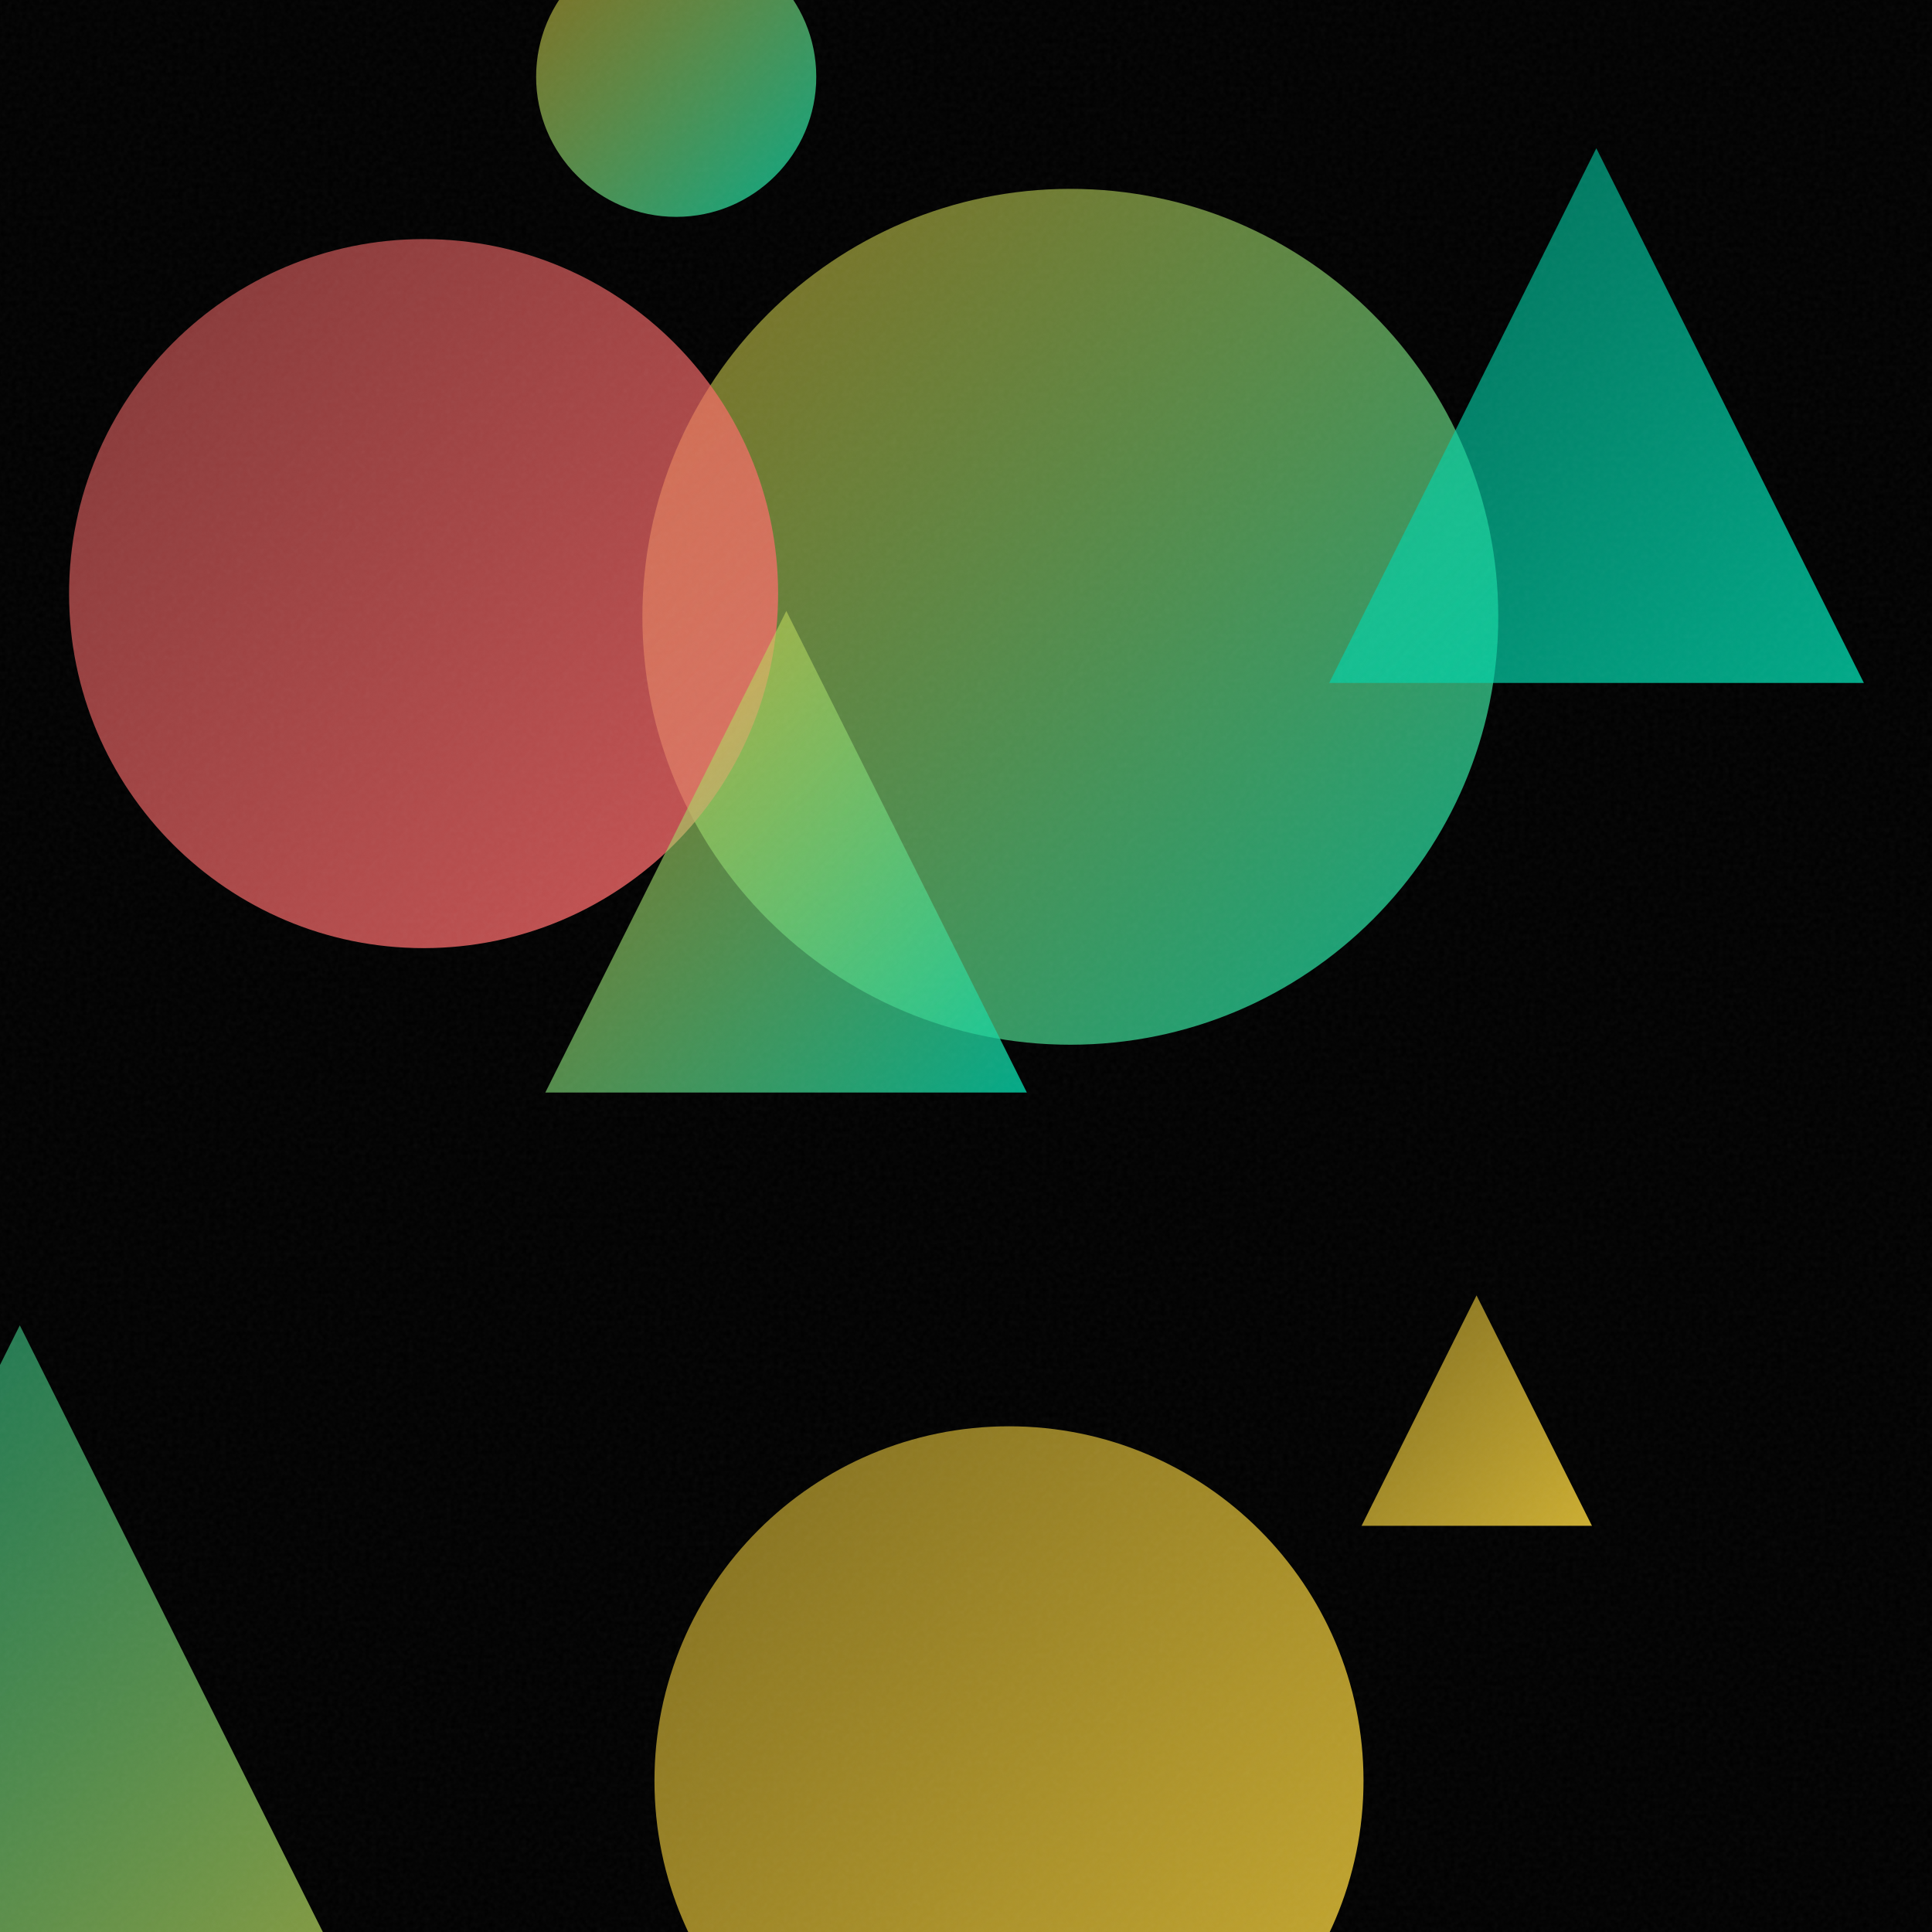
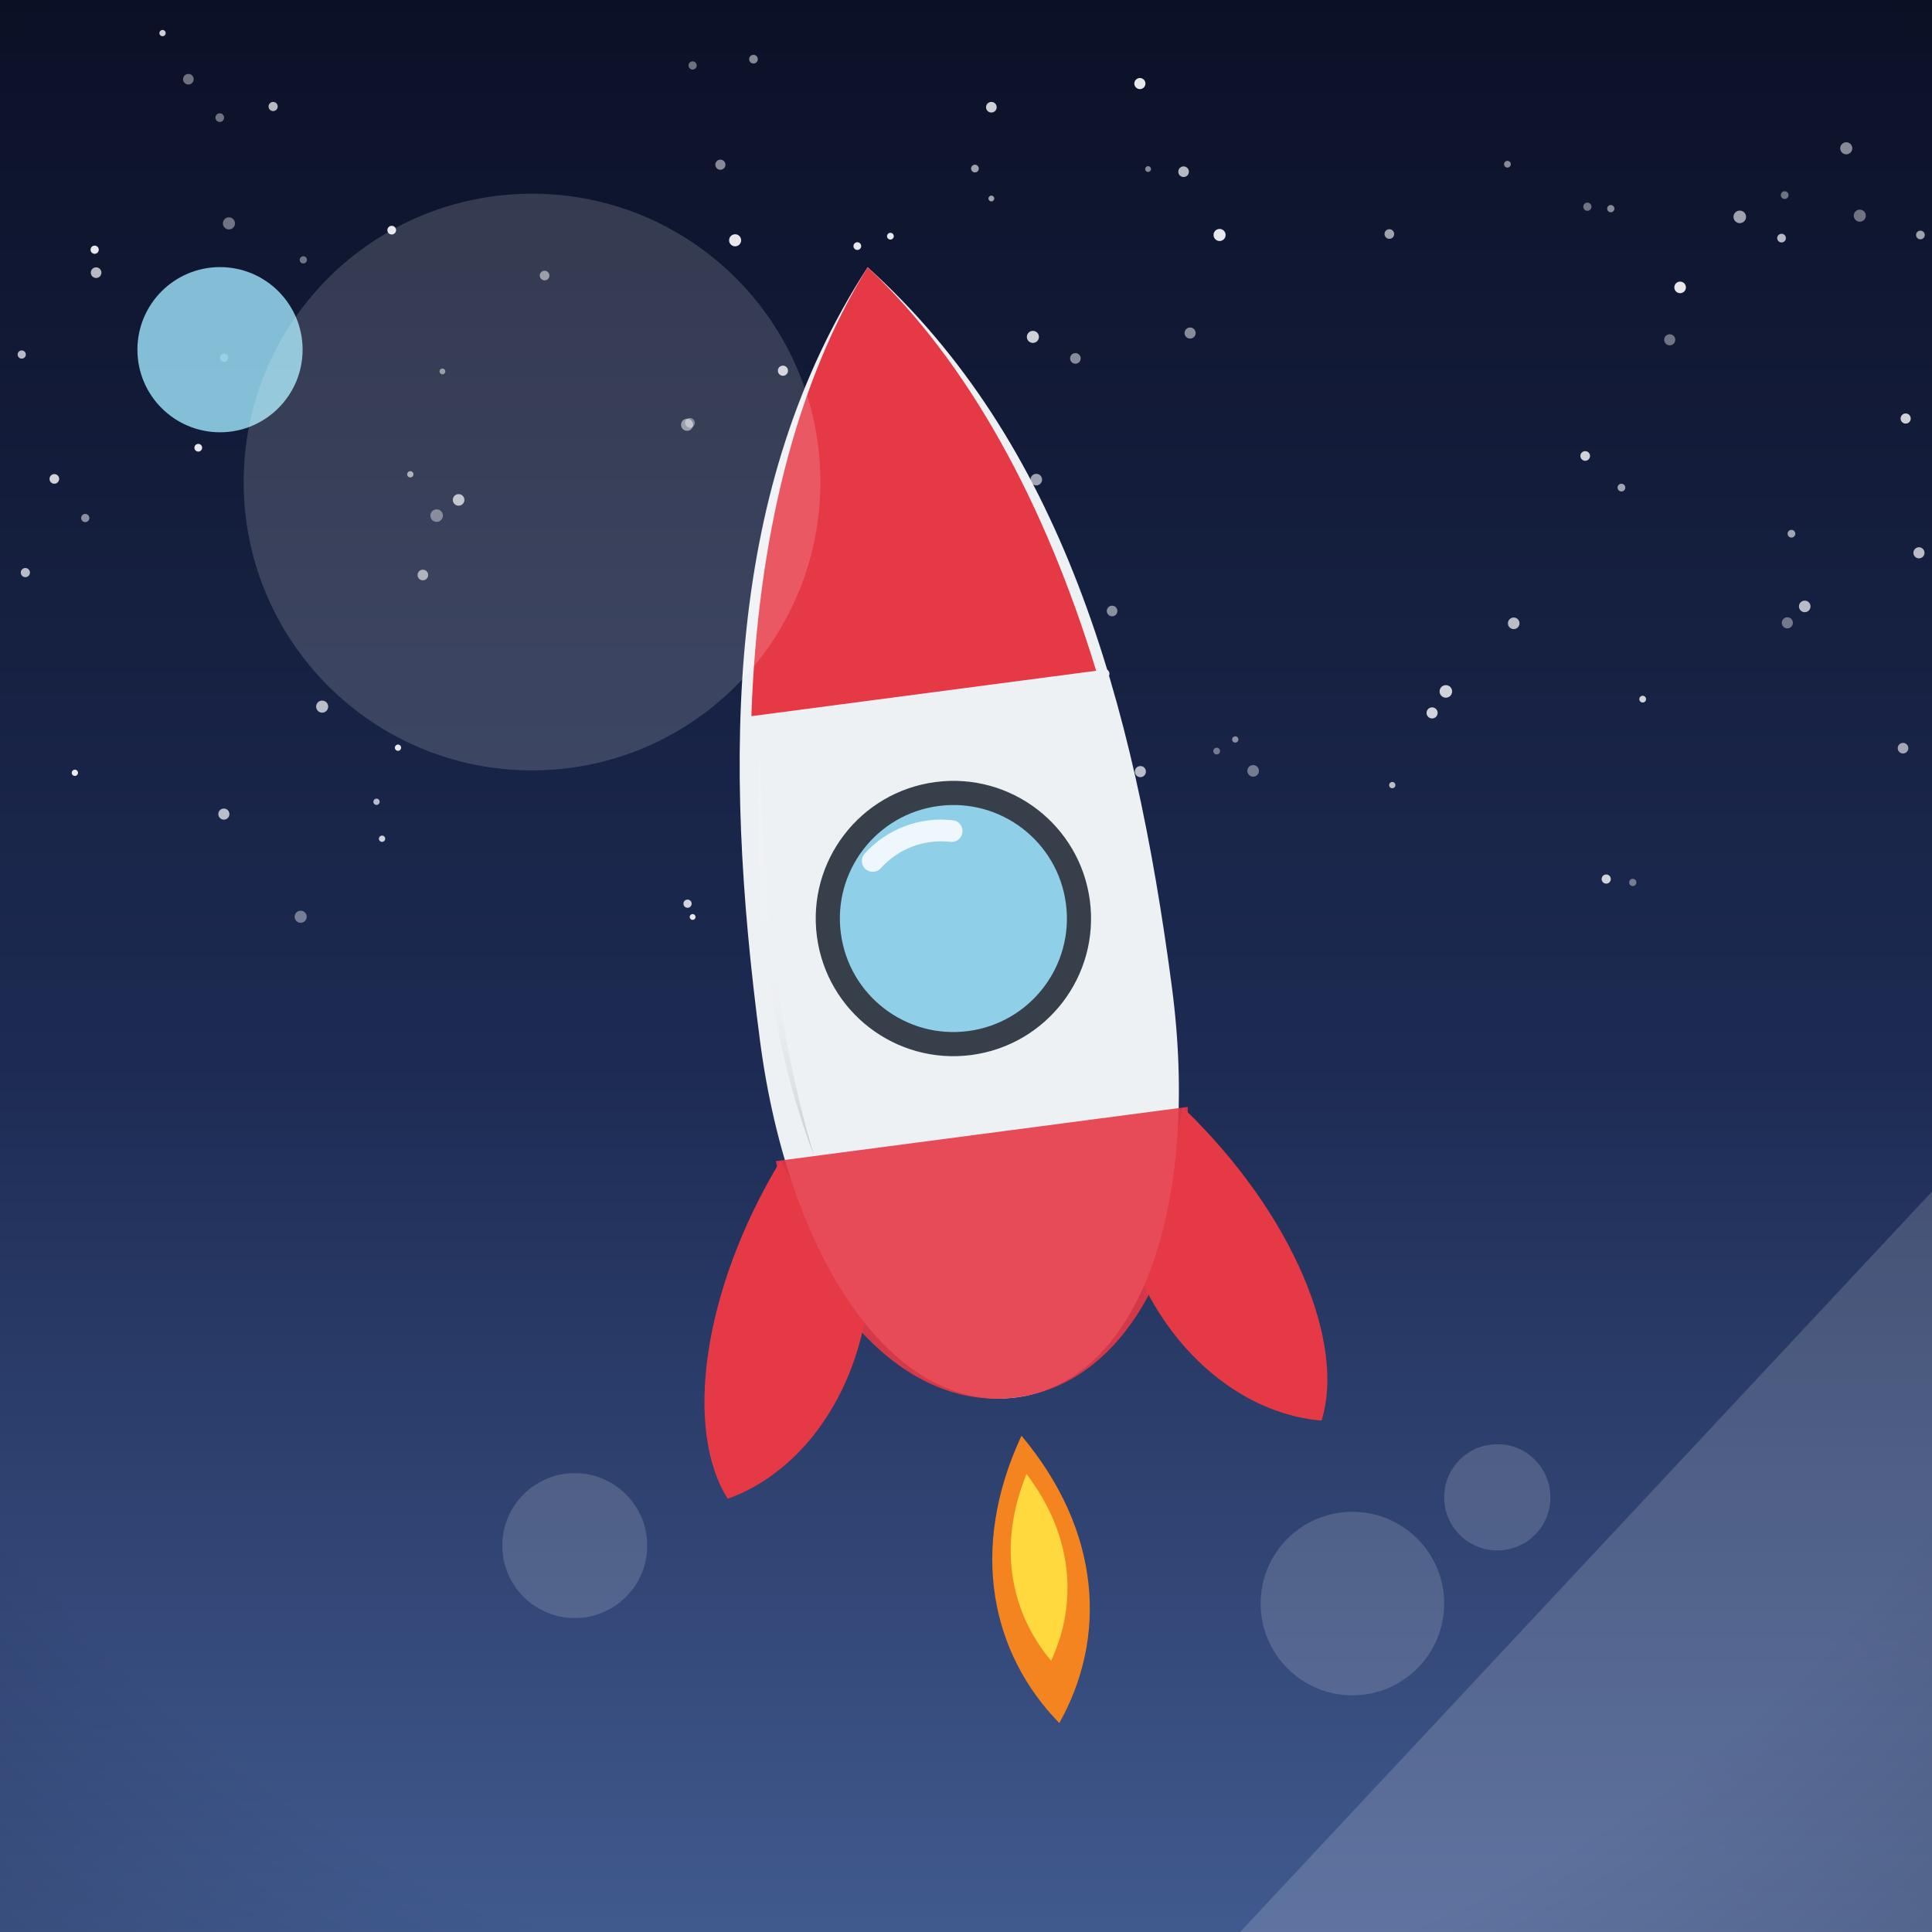
- <svg xmlns="http://www.w3.org/2000/svg" viewBox="0 0 400 400">
+ <svg xmlns="http://www.w3.org/2000/svg" viewBox="0 0 800 800">
  <defs>
-     <linearGradient id="g0" x1="133.0" y1="39.1" x2="310.2" y2="216.4" gradientUnits="userSpaceOnUse">
-       <stop offset="0" stop-color="#FFD93D" stop-opacity="0.5" />
-       <stop offset="1" stop-color="#00D4AA" stop-opacity="0.8" />
+     <linearGradient id="sky" x1="0" y1="0" x2="0" y2="1">
+       <stop offset="0" stop-color="#0b1026" />
+       <stop offset="0.55" stop-color="#1d2b53" />
+       <stop offset="1" stop-color="#415a8f" />
    </linearGradient>
-     <linearGradient id="g1" x1="14.4" y1="49.5" x2="161.1" y2="196.3" gradientUnits="userSpaceOnUse">
-       <stop offset="0" stop-color="#FF6B6B" stop-opacity="0.5" />
-       <stop offset="1" stop-color="#FF6B6B" stop-opacity="0.8" />
+     <radialGradient id="sunG" cx="0.38" cy="0.35" r="0.9">
+       <stop offset="0" stop-color="#fff3b0" />
+       <stop offset="1" stop-color="#ffb703" />
+     </radialGradient>
+     <linearGradient id="ground" x1="0" y1="0" x2="0" y2="1">
+       <stop offset="0" stop-color="#69b06f" />
+       <stop offset="1" stop-color="#3c7a44" />
    </linearGradient>
-     <linearGradient id="g2" x1="281.9" y1="268.2" x2="329.6" y2="315.9" gradientUnits="userSpaceOnUse">
-       <stop offset="0" stop-color="#FFD93D" stop-opacity="0.5" />
-       <stop offset="1" stop-color="#FFD93D" stop-opacity="0.8" />
+     <linearGradient id="sea" x1="0" y1="0" x2="0" y2="1">
+       <stop offset="0" stop-color="#3d9bc4" />
+       <stop offset="1" stop-color="#1668a0" />
    </linearGradient>
-     <linearGradient id="g3" x1="135.5" y1="295.3" x2="282.3" y2="442.1" gradientUnits="userSpaceOnUse">
-       <stop offset="0" stop-color="#FFD93D" stop-opacity="0.5" />
-       <stop offset="1" stop-color="#FFD93D" stop-opacity="0.8" />
+     <linearGradient id="shade" x1="0" y1="0" x2="0" y2="1">
+       <stop offset="0" stop-color="#ffffff" stop-opacity="0.20" />
+       <stop offset="0.5" stop-color="#ffffff" stop-opacity="0" />
+       <stop offset="1" stop-color="#000000" stop-opacity="0.16" />
    </linearGradient>
-     <linearGradient id="g4" x1="275.2" y1="30.7" x2="385.9" y2="141.4" gradientUnits="userSpaceOnUse">
-       <stop offset="0" stop-color="#00D4AA" stop-opacity="0.5" />
-       <stop offset="1" stop-color="#00D4AA" stop-opacity="0.8" />
-     </linearGradient>
-     <linearGradient id="g5" x1="-99.0" y1="274.4" x2="107.1" y2="480.6" gradientUnits="userSpaceOnUse">
-       <stop offset="0" stop-color="#00D4AA" stop-opacity="0.5" />
-       <stop offset="1" stop-color="#FFD93D" stop-opacity="0.8" />
-     </linearGradient>
-     <linearGradient id="g6" x1="112.9" y1="126.5" x2="212.6" y2="226.2" gradientUnits="userSpaceOnUse">
-       <stop offset="0" stop-color="#FFD93D" stop-opacity="0.5" />
-       <stop offset="1" stop-color="#00D4AA" stop-opacity="0.8" />
-     </linearGradient>
-     <linearGradient id="g7" x1="111.0" y1="-13.1" x2="169.1" y2="44.9" gradientUnits="userSpaceOnUse">
-       <stop offset="0" stop-color="#FFD93D" stop-opacity="0.5" />
-       <stop offset="1" stop-color="#00D4AA" stop-opacity="0.8" />
-     </linearGradient>
-     <filter id="n">
-       <feTurbulence type="fractalNoise" baseFrequency="0.9" numOctaves="2" stitchTiles="stitch" />
-       <feColorMatrix type="saturate" values="0" />
-     </filter>
+     <radialGradient id="vig" cx="0.5" cy="0.42" r="0.85">
+       <stop offset="0.72" stop-color="#000000" stop-opacity="0" />
+       <stop offset="1" stop-color="#000000" stop-opacity="0.20" />
+     </radialGradient>
  </defs>
-   <rect width="400" height="400" fill="#000000" />
-   <circle cx="221.6" cy="127.7" r="88.6" fill="url(#g0)" />
-   <circle cx="87.7" cy="122.9" r="73.4" fill="url(#g1)" />
-   <path d="M 305.7 268.2 L 329.6 315.9 L 281.9 315.9 Z" fill="url(#g2)" />
-   <circle cx="208.9" cy="368.7" r="73.4" fill="url(#g3)" />
-   <path d="M 330.5 30.7 L 385.9 141.4 L 275.2 141.4 Z" fill="url(#g4)" />
-   <path d="M 4.1 274.4 L 107.1 480.6 L -99.0 480.6 Z" fill="url(#g5)" />
-   <path d="M 162.8 126.5 L 212.6 226.2 L 112.9 226.2 Z" fill="url(#g6)" />
-   <circle cx="140.0" cy="15.9" r="29.0" fill="url(#g7)" />
-   <rect width="400" height="400" filter="url(#n)" opacity="0.05" />
+   <rect width="800" height="800" fill="url(#sky)" />
+   <circle cx="35.3" cy="214.5" r="1.7" fill="#ffffff" opacity="0.5" />
+   <circle cx="158.2" cy="347.3" r="1.3" fill="#ffffff" opacity="0.8" />
+   <circle cx="39.2" cy="103.4" r="1.7" fill="#ffffff" opacity="0.9" />
+   <circle cx="427.7" cy="139.5" r="2.5" fill="#ffffff" opacity="0.8" />
+   <circle cx="368.7" cy="97.8" r="1.4" fill="#ffffff" opacity="0.9" />
+   <circle cx="676.1" cy="365.4" r="1.5" fill="#ffffff" opacity="0.4" />
+   <circle cx="410.5" cy="44.4" r="2.2" fill="#ffffff" opacity="0.8" />
+   <circle cx="720.4" cy="89.8" r="2.6" fill="#ffffff" opacity="0.6" />
+   <circle cx="175.1" cy="238.1" r="2.2" fill="#ffffff" opacity="0.6" />
+   <circle cx="94.8" cy="92.5" r="2.5" fill="#ffffff" opacity="0.4" />
+   <circle cx="225.5" cy="114.1" r="2" fill="#ffffff" opacity="0.5" />
+   <circle cx="324.2" cy="153.5" r="2.1" fill="#ffffff" opacity="0.8" />
+   <circle cx="286.8" cy="379.7" r="1.2" fill="#ffffff" opacity="0.9" />
+   <circle cx="164.8" cy="309.6" r="1.3" fill="#ffffff" opacity="0.9" />
+   <circle cx="113.1" cy="44.1" r="1.9" fill="#ffffff" opacity="0.7" />
+   <circle cx="370.4" cy="353.5" r="1.8" fill="#ffffff" opacity="0.7" />
+   <circle cx="503.8" cy="311" r="1.4" fill="#ffffff" opacity="0.4" />
+   <circle cx="323.8" cy="292.2" r="1.4" fill="#ffffff" opacity="0.4" />
+   <circle cx="429.1" cy="198.6" r="2.4" fill="#ffffff" opacity="0.6" />
+   <circle cx="39.8" cy="112.9" r="2.2" fill="#ffffff" opacity="0.7" />
+   <circle cx="133.4" cy="292.6" r="2.5" fill="#ffffff" opacity="0.7" />
+   <circle cx="183.2" cy="153.8" r="1.2" fill="#ffffff" opacity="0.5" />
+   <circle cx="340.4" cy="203.7" r="1.8" fill="#ffffff" opacity="0.5" />
+   <circle cx="680.2" cy="289.5" r="1.4" fill="#ffffff" opacity="0.8" />
+   <circle cx="460.5" cy="253" r="2.2" fill="#ffffff" opacity="0.5" />
+   <circle cx="82.1" cy="185.4" r="1.6" fill="#ffffff" opacity="0.9" />
+   <circle cx="511.5" cy="306.2" r="1.3" fill="#ffffff" opacity="0.5" />
+   <circle cx="475.4" cy="70" r="1.2" fill="#ffffff" opacity="0.5" />
+   <circle cx="284.7" cy="374.2" r="1.7" fill="#ffffff" opacity="0.8" />
+   <circle cx="31" cy="320" r="1.3" fill="#ffffff" opacity="0.9" />
+   <circle cx="472" cy="34.6" r="2.3" fill="#ffffff" opacity="0.9" />
+   <circle cx="665.1" cy="364" r="1.9" fill="#ffffff" opacity="0.8" />
+   <circle cx="91" cy="48.7" r="1.8" fill="#ffffff" opacity="0.4" />
+   <circle cx="284.5" cy="175.9" r="2.5" fill="#ffffff" opacity="0.5" />
+   <circle cx="445.3" cy="148.4" r="2.2" fill="#ffffff" opacity="0.5" />
+   <circle cx="472.2" cy="319.5" r="2.3" fill="#ffffff" opacity="0.7" />
+   <circle cx="490.1" cy="71.1" r="2.2" fill="#ffffff" opacity="0.7" />
+   <circle cx="92.7" cy="337.1" r="2.3" fill="#ffffff" opacity="0.7" />
+   <circle cx="298.3" cy="68.2" r="2.1" fill="#ffffff" opacity="0.5" />
+   <circle cx="576.5" cy="325.1" r="1.3" fill="#ffffff" opacity="0.7" />
+   <circle cx="667" cy="86.4" r="1.5" fill="#ffffff" opacity="0.5" />
+   <circle cx="739" cy="80.8" r="1.6" fill="#ffffff" opacity="0.4" />
+   <circle cx="403.7" cy="69.8" r="1.6" fill="#ffffff" opacity="0.6" />
+   <circle cx="286.8" cy="27.1" r="1.7" fill="#ffffff" opacity="0.4" />
+   <circle cx="389.3" cy="167.2" r="1.7" fill="#ffffff" opacity="0.6" />
+   <circle cx="788" cy="309.8" r="2.2" fill="#ffffff" opacity="0.6" />
+   <circle cx="9" cy="146.8" r="1.7" fill="#ffffff" opacity="0.7" />
+   <circle cx="770.1" cy="89.3" r="2.5" fill="#ffffff" opacity="0.4" />
+   <circle cx="92.8" cy="148.1" r="1.7" fill="#ffffff" opacity="0.8" />
+   <circle cx="789.1" cy="173.3" r="2.1" fill="#ffffff" opacity="0.8" />
+   <circle cx="401.8" cy="215.6" r="2.3" fill="#ffffff" opacity="0.5" />
+   <circle cx="626.8" cy="258.1" r="2.4" fill="#ffffff" opacity="0.7" />
+   <circle cx="457.4" cy="279" r="2" fill="#ffffff" opacity="0.9" />
+   <circle cx="575.3" cy="96.9" r="2" fill="#ffffff" opacity="0.6" />
+   <circle cx="423.8" cy="262.2" r="1.3" fill="#ffffff" opacity="0.7" />
+   <circle cx="312" cy="24.5" r="1.8" fill="#ffffff" opacity="0.5" />
+   <circle cx="598.7" cy="286.3" r="2.6" fill="#ffffff" opacity="0.8" />
+   <circle cx="505" cy="97.3" r="2.5" fill="#ffffff" opacity="0.9" />
+   <circle cx="10.5" cy="237.1" r="1.9" fill="#ffffff" opacity="0.7" />
+   <circle cx="285.7" cy="175.1" r="2" fill="#ffffff" opacity="0.4" />
+   <circle cx="794.6" cy="228.9" r="2.3" fill="#ffffff" opacity="0.7" />
+   <circle cx="162.2" cy="95.3" r="1.8" fill="#ffffff" opacity="0.9" />
+   <circle cx="671.4" cy="201.9" r="1.6" fill="#ffffff" opacity="0.6" />
+   <circle cx="624.2" cy="68" r="1.4" fill="#ffffff" opacity="0.5" />
+   <circle cx="169.9" cy="196.4" r="1.3" fill="#ffffff" opacity="0.6" />
+   <circle cx="362.6" cy="142.4" r="1.2" fill="#ffffff" opacity="0.7" />
+   <circle cx="410.5" cy="82.2" r="1.2" fill="#ffffff" opacity="0.6" />
+   <circle cx="657.3" cy="85.6" r="1.7" fill="#ffffff" opacity="0.4" />
+   <circle cx="737.7" cy="98.6" r="1.8" fill="#ffffff" opacity="0.7" />
+   <circle cx="155.9" cy="332" r="1.3" fill="#ffffff" opacity="0.7" />
+   <circle cx="492.8" cy="137.9" r="2.3" fill="#ffffff" opacity="0.5" />
+   <circle cx="125.6" cy="107.6" r="1.5" fill="#ffffff" opacity="0.4" />
+   <circle cx="67.3" cy="13.7" r="1.3" fill="#ffffff" opacity="0.8" />
+   <circle cx="180.8" cy="213.5" r="2.6" fill="#ffffff" opacity="0.4" />
+   <circle cx="355" cy="101.9" r="1.6" fill="#ffffff" opacity="0.9" />
+   <circle cx="747.3" cy="251.1" r="2.4" fill="#ffffff" opacity="0.7" />
+   <circle cx="78" cy="32.8" r="2.2" fill="#ffffff" opacity="0.4" />
+   <circle cx="124.5" cy="379.6" r="2.5" fill="#ffffff" opacity="0.4" />
+   <circle cx="795.2" cy="97.3" r="1.8" fill="#ffffff" opacity="0.6" />
+   <circle cx="695.7" cy="119" r="2.4" fill="#ffffff" opacity="0.9" />
+   <circle cx="304.4" cy="99.5" r="2.5" fill="#ffffff" opacity="0.9" />
+   <circle cx="740.1" cy="257.9" r="2.3" fill="#ffffff" opacity="0.4" />
+   <circle cx="656.4" cy="188.8" r="2" fill="#ffffff" opacity="0.8" />
+   <circle cx="691.4" cy="140.7" r="2.3" fill="#ffffff" opacity="0.4" />
+   <circle cx="22.5" cy="198.3" r="2" fill="#ffffff" opacity="0.8" />
+   <circle cx="518.9" cy="319.2" r="2.4" fill="#ffffff" opacity="0.4" />
+   <circle cx="593" cy="295.2" r="2.3" fill="#ffffff" opacity="0.8" />
+   <circle cx="764.5" cy="61.4" r="2.5" fill="#ffffff" opacity="0.5" />
+   <circle cx="189.9" cy="207" r="2.4" fill="#ffffff" opacity="0.7" />
+   <circle cx="741.8" cy="221" r="1.6" fill="#ffffff" opacity="0.6" />
+   <circle cx="91.1" cy="144.8" r="34.2" fill="#8fd0e8" opacity="0.9" />
+   <g transform="translate(400 0) scale(1 1) translate(-400 0)">
+     <g transform="rotate(-7.5 400 420)">
+       <path d="M400 596 C 428 640 424 684 400 716 C 376 684 372 640 400 596 Z" fill="#f4841f" />
+       <path d="M400 612 C 416 640 414 668 400 690 C 386 668 384 640 400 612 Z" fill="#ffd93d" />
+       <path d="M316 470 C 276 520 262 576 276 606 C 304 600 330 576 342 540 Z" fill="#e63946" />
+       <path d="M484 470 C 524 520 538 576 524 606 C 496 600 470 576 458 540 Z" fill="#e63946" />
+       <path d="M400 108 C 470 190 486 300 486 420 C 486 510 452 580 400 580 C 348 580 314 510 314 420 C 314 300 330 190 400 108 Z" fill="#eef1f4" />
+       <path d="M400 108 C 436 152 460 214 472 286 L 328 286 C 340 214 364 152 400 108 Z" fill="#e63946" />
+       <path d="M314 470 L 486 470 C 482 522 450 580 400 580 C 350 580 318 522 314 470 Z" fill="#e63946" opacity="0.9" />
+       <circle cx="400" cy="380" r="52" fill="#8fd0e8" stroke="#37404a" stroke-width="10" />
+       <path d="M370 352 A 38 38 0 0 1 404 344" stroke="#ffffff" stroke-width="9" fill="none" stroke-linecap="round" opacity="0.85" />
+       <path d="M330 300 C 322 360 322 420 330 470 C 318 420 318 360 330 300 Z" fill="url(#shade)" />
+     </g>
+     <g fill="#ffffff" opacity="0.16">
+       <circle cx="238" cy="640" r="30" />
+       <circle cx="560" cy="664" r="38" />
+       <circle cx="620" cy="620" r="22" />
+     </g>
+   </g>
+   <g opacity="0.16">
+     <circle cx="220.3" cy="199.6" r="119.4" fill="#ffffff" />
+     <path d="M 513.5 800 L 800 800 L 800 493.4 Z" fill="#ffffff" />
+   </g>
+   <rect width="800" height="800" fill="url(#vig)" />
</svg>
